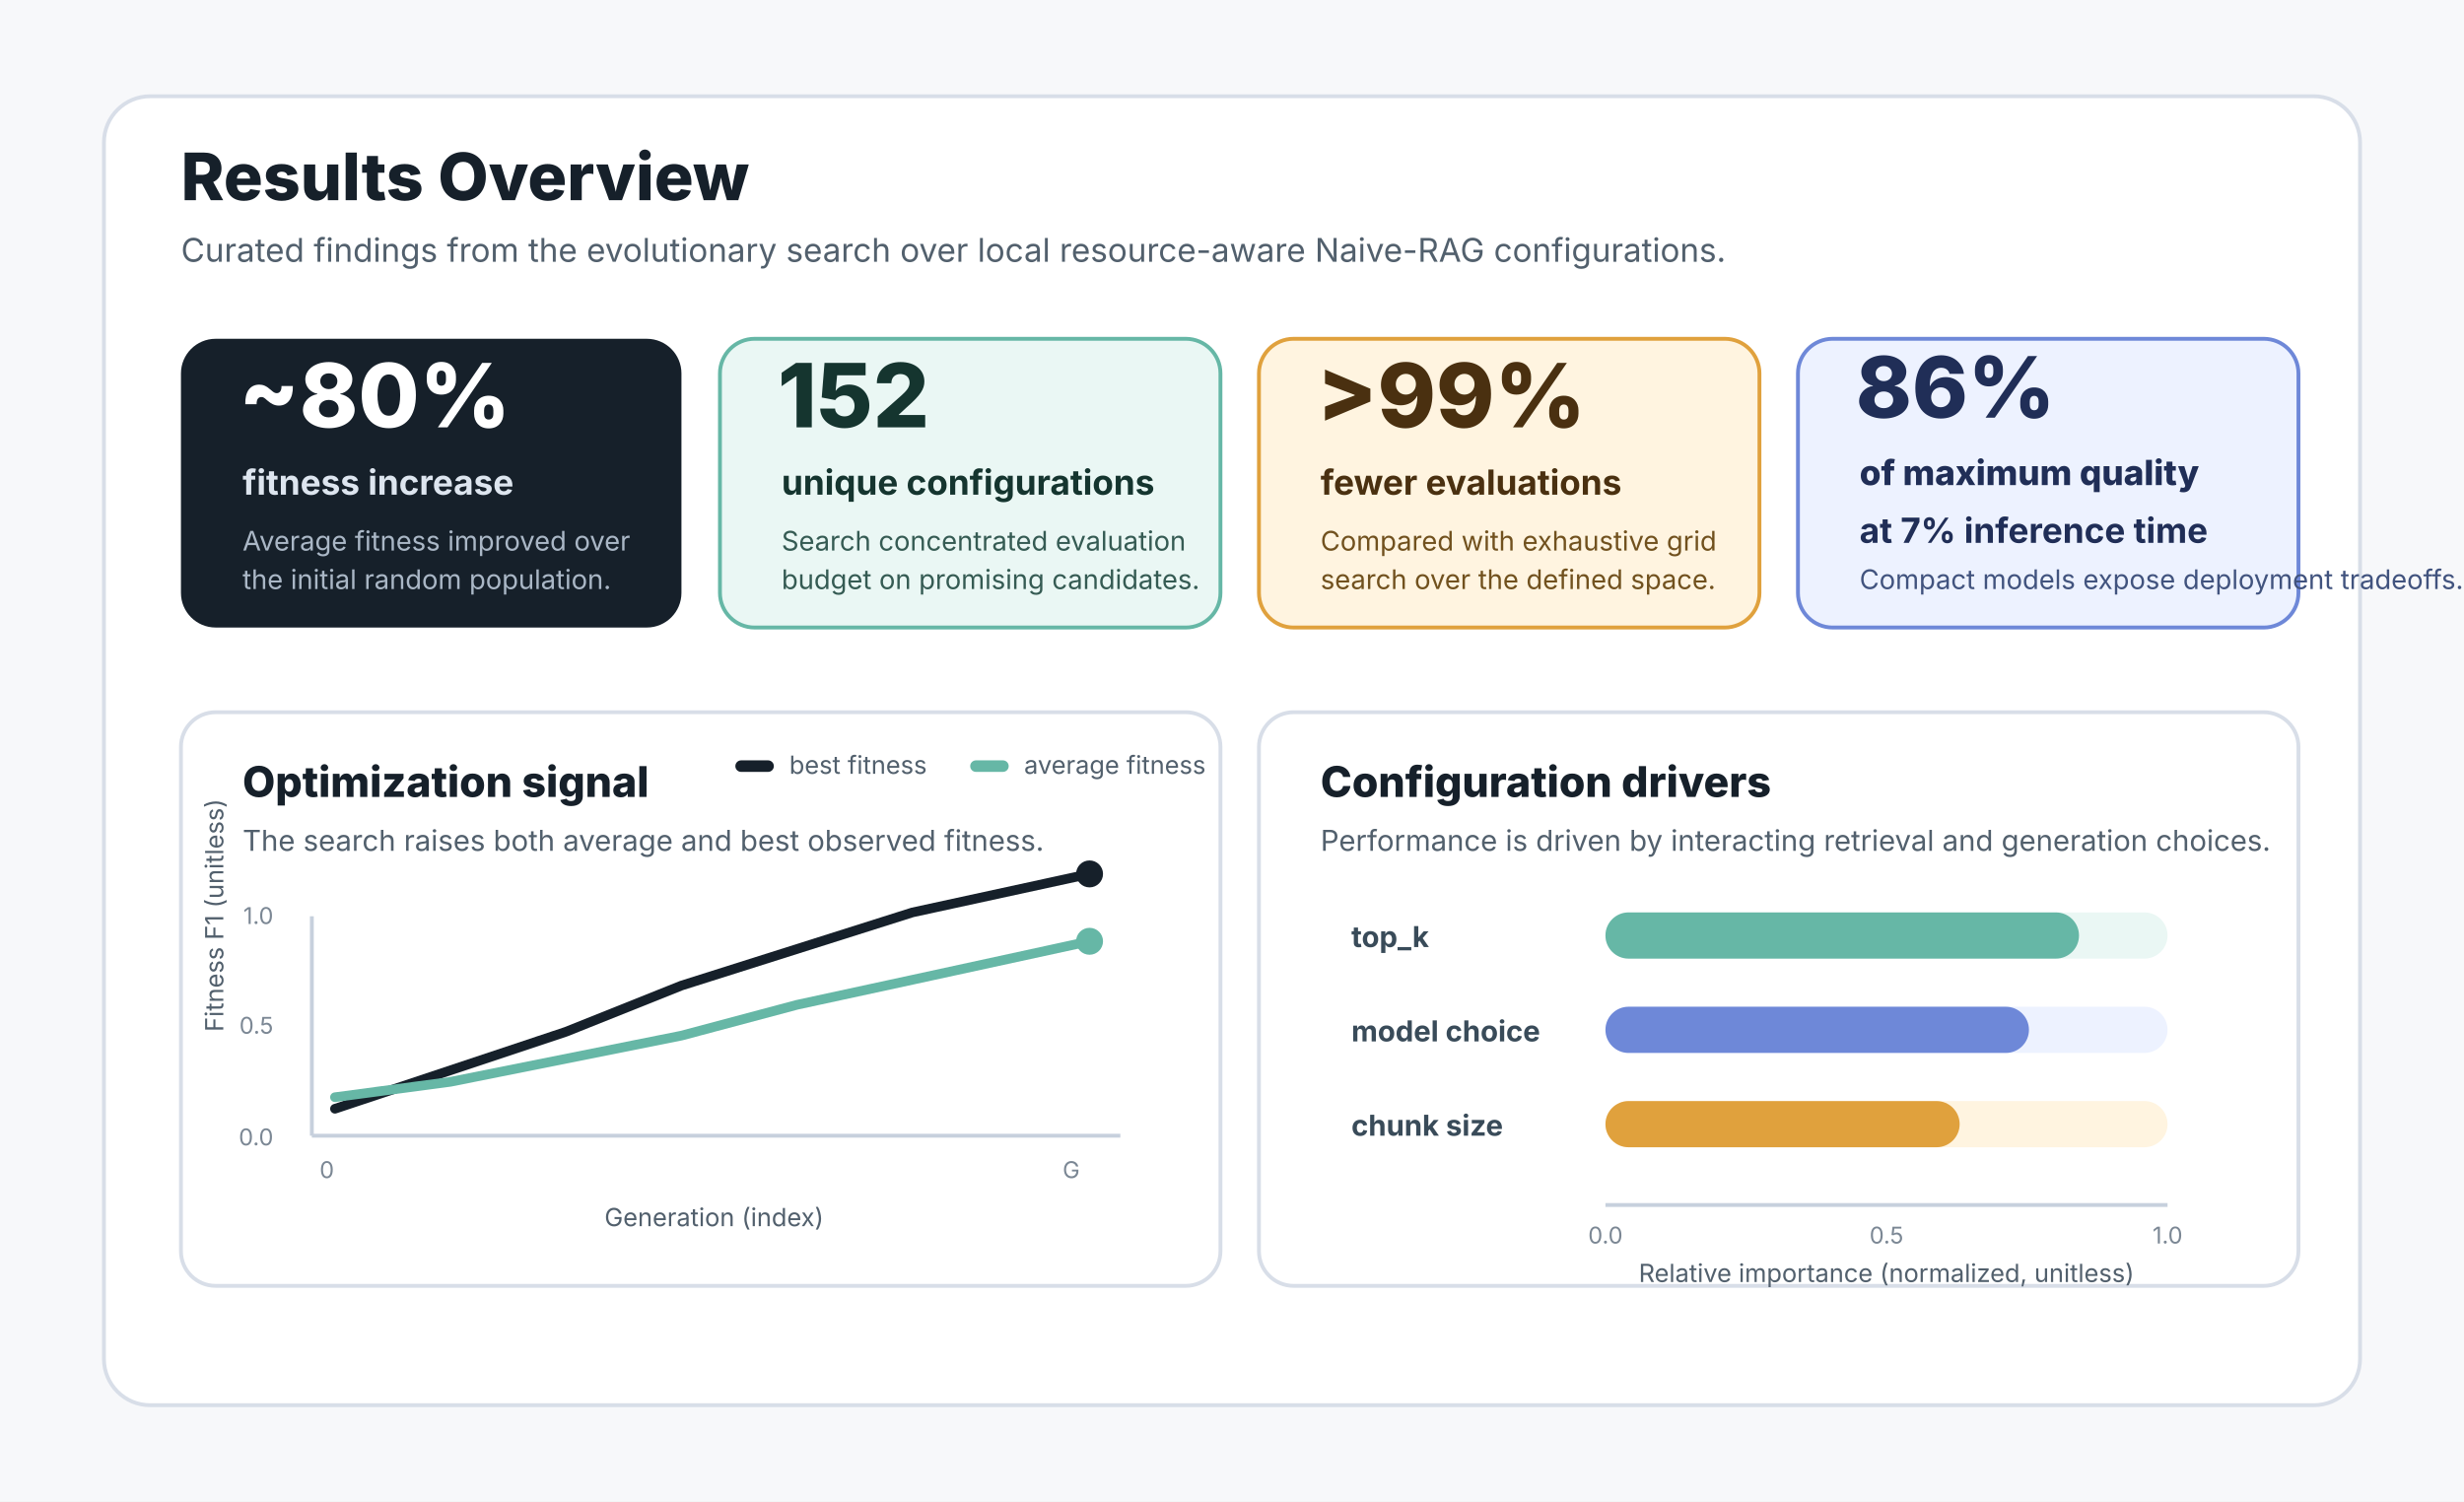
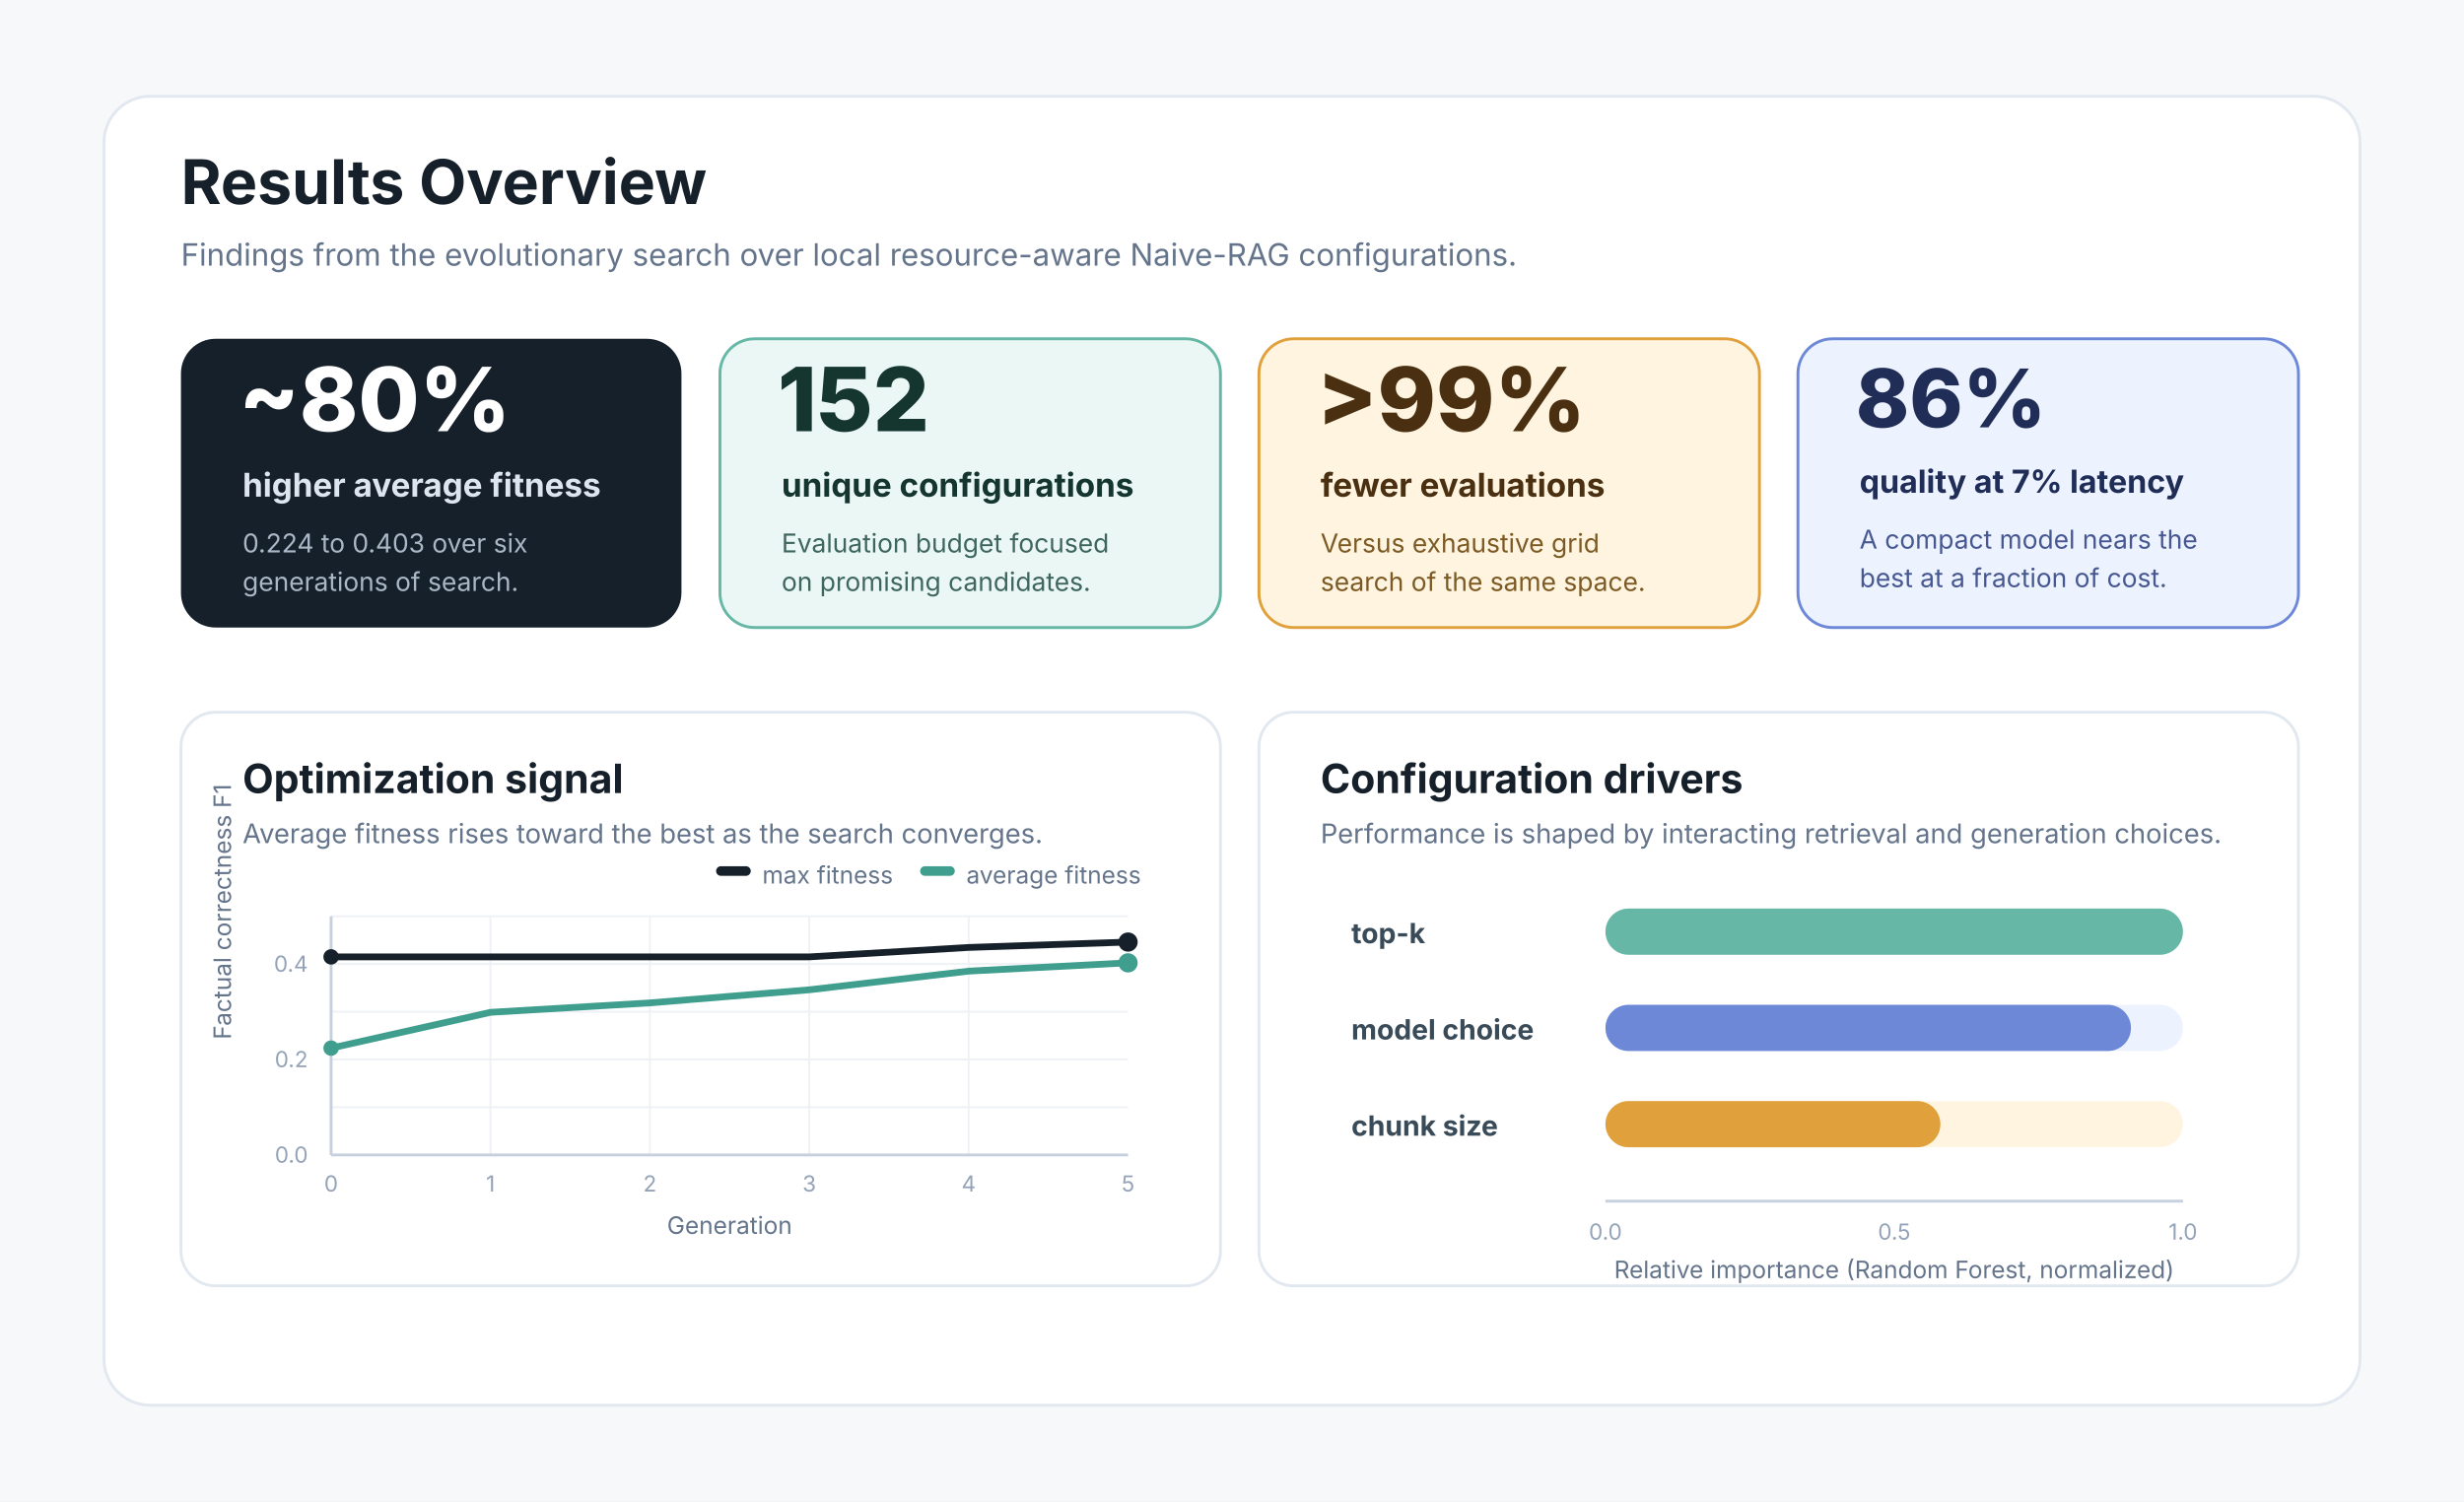
<svg xmlns="http://www.w3.org/2000/svg" width="1280" height="780" viewBox="0 0 1280 780" fill="none" role="img" aria-labelledby="title desc">
  <rect width="1280" height="780" fill="#F7F8FA" />
-   <rect x="54" y="50" width="1172" height="680" rx="24" fill="#FFFFFF" stroke="#D8DEE8" stroke-width="2" />
+   <rect x="54" y="50" width="1172" height="680" rx="24" fill="#FFFFFF" stroke="#E2E8F0" stroke-width="1.5" />
  <g font-family="Inter, Segoe UI, Arial, sans-serif">
-     <text x="94" y="104" fill="#16202A" font-size="34" font-weight="760">Results Overview</text>
-     <text x="94" y="136" fill="#52606D" font-size="17">Curated findings from the evolutionary search over local resource-aware Naive-RAG configurations.</text>
+     <text x="94" y="106" fill="#16202A" font-size="32" font-weight="700">Results Overview</text>
+     <text x="94" y="138" fill="#64748B" font-size="16">Findings from the evolutionary search over local resource-aware Naive-RAG configurations.</text>
    <rect x="94" y="176" width="260" height="150" rx="18" fill="#16202A" />
-     <text x="124" y="222" fill="#FFFFFF" font-size="46" font-weight="780">~80%</text>
-     <text x="126" y="257" fill="#DDE5EF" font-size="18" font-weight="700">fitness increase</text>
-     <text x="126" y="286" fill="#AAB7C6" font-size="14">Average fitness improved over</text>
-     <text x="126" y="306" fill="#AAB7C6" font-size="14">the initial random population.</text>
-     <rect x="374" y="176" width="260" height="150" rx="18" fill="#EAF7F4" stroke="#66B7A6" stroke-width="2" />
-     <text x="404" y="222" fill="#15352F" font-size="46" font-weight="780">152</text>
-     <text x="406" y="257" fill="#15352F" font-size="18" font-weight="700">unique configurations</text>
-     <text x="406" y="286" fill="#355B53" font-size="14">Search concentrated evaluation</text>
-     <text x="406" y="306" fill="#355B53" font-size="14">budget on promising candidates.</text>
-     <rect x="654" y="176" width="260" height="150" rx="18" fill="#FFF4E0" stroke="#E0A13D" stroke-width="2" />
-     <text x="684" y="222" fill="#4A3010" font-size="46" font-weight="780">&gt;99%</text>
-     <text x="686" y="257" fill="#4A3010" font-size="18" font-weight="700">fewer evaluations</text>
-     <text x="686" y="286" fill="#71511E" font-size="14">Compared with exhaustive grid</text>
-     <text x="686" y="306" fill="#71511E" font-size="14">search over the defined space.</text>
-     <rect x="934" y="176" width="260" height="150" rx="18" fill="#EDF2FF" stroke="#6E88D8" stroke-width="2" />
-     <text x="964" y="217" fill="#202E57" font-size="44" font-weight="780">86%</text>
-     <text x="966" y="252" fill="#202E57" font-size="18" font-weight="760">of maximum quality</text>
-     <text x="966" y="282" fill="#202E57" font-size="18" font-weight="700">at 7% inference time</text>
-     <text x="966" y="306" fill="#41537E" font-size="14">Compact models expose deployment tradeoffs.</text>
-     <rect x="94" y="370" width="540" height="298" rx="18" fill="#FFFFFF" stroke="#D8DEE8" stroke-width="2" />
-     <text x="126" y="414" fill="#16202A" font-size="22" font-weight="760">Optimization signal</text>
-     <text x="126" y="442" fill="#52606D" font-size="15">The search raises both average and best observed fitness.</text>
-     <line x1="162" y1="590" x2="582" y2="590" stroke="#C7D0DD" stroke-width="2" />
-     <line x1="162" y1="476" x2="162" y2="590" stroke="#C7D0DD" stroke-width="2" />
-     <text x="116" y="536" fill="#52606D" font-size="13" transform="rotate(-90 116 536)">Fitness F1 (unitless)</text>
-     <text x="314" y="637" fill="#52606D" font-size="13">Generation (index)</text>
-     <text x="142" y="595" text-anchor="end" fill="#7B8794" font-size="12">0.0</text>
-     <text x="142" y="537" text-anchor="end" fill="#7B8794" font-size="12">0.5</text>
-     <text x="142" y="480" text-anchor="end" fill="#7B8794" font-size="12">1.0</text>
-     <text x="166" y="612" fill="#7B8794" font-size="12">0</text>
-     <text x="552" y="612" fill="#7B8794" font-size="12">G</text>
-     <polyline points="174,576 234,556 294,536 354,512 414,493 474,474 566,454" stroke="#16202A" stroke-width="5" fill="none" stroke-linecap="round" stroke-linejoin="round" />
-     <polyline points="174,570 234,562 294,550 354,538 414,522 474,509 566,489" stroke="#66B7A6" stroke-width="5" fill="none" stroke-linecap="round" stroke-linejoin="round" />
-     <circle cx="566" cy="454" r="7" fill="#16202A" />
-     <circle cx="566" cy="489" r="7" fill="#66B7A6" />
-     <rect x="382" y="395" width="20" height="6" rx="3" fill="#16202A" />
-     <text x="410" y="402" fill="#52606D" font-size="13">best fitness</text>
-     <rect x="504" y="395" width="20" height="6" rx="3" fill="#66B7A6" />
-     <text x="532" y="402" fill="#52606D" font-size="13">average fitness</text>
-     <rect x="654" y="370" width="540" height="298" rx="18" fill="#FFFFFF" stroke="#D8DEE8" stroke-width="2" />
-     <text x="686" y="414" fill="#16202A" font-size="22" font-weight="760">Configuration drivers</text>
-     <text x="686" y="442" fill="#52606D" font-size="15">Performance is driven by interacting retrieval and generation choices.</text>
-     <text x="702" y="492" fill="#394B59" font-size="15" font-weight="700">top_k</text>
-     <rect x="834" y="474" width="292" height="24" rx="12" fill="#EAF7F4" />
-     <rect x="834" y="474" width="246" height="24" rx="12" fill="#66B7A6" />
-     <text x="702" y="541" fill="#394B59" font-size="15" font-weight="700">model choice</text>
-     <rect x="834" y="523" width="292" height="24" rx="12" fill="#EDF2FF" />
-     <rect x="834" y="523" width="220" height="24" rx="12" fill="#6E88D8" />
-     <text x="702" y="590" fill="#394B59" font-size="15" font-weight="700">chunk size</text>
-     <rect x="834" y="572" width="292" height="24" rx="12" fill="#FFF4E0" />
-     <rect x="834" y="572" width="184" height="24" rx="12" fill="#E0A13D" />
-     <line x1="834" y1="626" x2="1126" y2="626" stroke="#C7D0DD" stroke-width="2" />
-     <text x="834" y="646" text-anchor="middle" fill="#7B8794" font-size="12">0.0</text>
-     <text x="980" y="646" text-anchor="middle" fill="#7B8794" font-size="12">0.5</text>
-     <text x="1126" y="646" text-anchor="middle" fill="#7B8794" font-size="12">1.0</text>
-     <text x="980" y="666" text-anchor="middle" fill="#52606D" font-size="13">Relative importance (normalized, unitless)</text>
+     <text x="124" y="224" fill="#FFFFFF" font-size="46" font-weight="780">~80%</text>
+     <text x="126" y="258" fill="#DDE5EF" font-size="17" font-weight="700">higher average fitness</text>
+     <text x="126" y="287" fill="#AAB7C6" font-size="13.5">0.224 to 0.403 over six</text>
+     <text x="126" y="307" fill="#AAB7C6" font-size="13.5">generations of search.</text>
+     <rect x="374" y="176" width="260" height="150" rx="18" fill="#EAF7F4" stroke="#66B7A6" stroke-width="1.5" />
+     <text x="404" y="224" fill="#15352F" font-size="46" font-weight="780">152</text>
+     <text x="406" y="258" fill="#15352F" font-size="17" font-weight="700">unique configurations</text>
+     <text x="406" y="287" fill="#3E665D" font-size="13.5">Evaluation budget focused</text>
+     <text x="406" y="307" fill="#3E665D" font-size="13.5">on promising candidates.</text>
+     <rect x="654" y="176" width="260" height="150" rx="18" fill="#FFF4E0" stroke="#E0A13D" stroke-width="1.5" />
+     <text x="684" y="224" fill="#4A3010" font-size="46" font-weight="780">&gt;99%</text>
+     <text x="686" y="258" fill="#4A3010" font-size="17" font-weight="700">fewer evaluations</text>
+     <text x="686" y="287" fill="#7C5A24" font-size="13.5">Versus exhaustive grid</text>
+     <text x="686" y="307" fill="#7C5A24" font-size="13.5">search of the same space.</text>
+     <rect x="934" y="176" width="260" height="150" rx="18" fill="#EDF2FF" stroke="#6E88D8" stroke-width="1.5" />
+     <text x="964" y="222" fill="#202E57" font-size="42" font-weight="780">86%</text>
+     <text x="966" y="256" fill="#202E57" font-size="16.5" font-weight="700">quality at 7% latency</text>
+     <text x="966" y="285" fill="#475891" font-size="13.5">A compact model nears the</text>
+     <text x="966" y="305" fill="#475891" font-size="13.5">best at a fraction of cost.</text>
+     <rect x="94" y="370" width="540" height="298" rx="18" fill="#FFFFFF" stroke="#E2E8F0" stroke-width="1.5" />
+     <text x="126" y="412" fill="#16202A" font-size="21" font-weight="700">Optimization signal</text>
+     <text x="126" y="438" fill="#64748B" font-size="14">Average fitness rises toward the best as the search converges.</text>
+     <rect x="372" y="450" width="18" height="5" rx="2.5" fill="#16202A" />
+     <text x="396" y="459" fill="#64748B" font-size="12.5">max fitness</text>
+     <rect x="478" y="450" width="18" height="5" rx="2.5" fill="#3F9E8E" />
+     <text x="502" y="459" fill="#64748B" font-size="12.5">average fitness</text>
+     <g stroke="#EEF1F5" stroke-width="1">
+       <line x1="172" y1="600" x2="586" y2="600" />
+       <line x1="172" y1="575.2" x2="586" y2="575.2" />
+       <line x1="172" y1="550.4" x2="586" y2="550.4" />
+       <line x1="172" y1="525.6" x2="586" y2="525.6" />
+       <line x1="172" y1="500.8" x2="586" y2="500.8" />
+       <line x1="172" y1="476" x2="586" y2="476" />
+       <line x1="254.8" y1="476" x2="254.8" y2="600" />
+       <line x1="337.6" y1="476" x2="337.6" y2="600" />
+       <line x1="420.4" y1="476" x2="420.4" y2="600" />
+       <line x1="503.2" y1="476" x2="503.2" y2="600" />
+     </g>
+     <line x1="172" y1="476" x2="172" y2="600" stroke="#C7D0DD" stroke-width="1.5" />
+     <line x1="172" y1="600" x2="586" y2="600" stroke="#C7D0DD" stroke-width="1.5" />
+     <text x="160" y="604" text-anchor="end" fill="#94A3B8" font-size="11.5">0.0</text>
+     <text x="160" y="554.4" text-anchor="end" fill="#94A3B8" font-size="11.5">0.2</text>
+     <text x="160" y="504.8" text-anchor="end" fill="#94A3B8" font-size="11.5">0.4</text>
+     <text x="120" y="540" fill="#64748B" font-size="12.5" transform="rotate(-90 120 540)">Factual correctness F1</text>
+     <text x="172" y="619" text-anchor="middle" fill="#94A3B8" font-size="11.5">0</text>
+     <text x="254.8" y="619" text-anchor="middle" fill="#94A3B8" font-size="11.5">1</text>
+     <text x="337.6" y="619" text-anchor="middle" fill="#94A3B8" font-size="11.5">2</text>
+     <text x="420.4" y="619" text-anchor="middle" fill="#94A3B8" font-size="11.5">3</text>
+     <text x="503.2" y="619" text-anchor="middle" fill="#94A3B8" font-size="11.5">4</text>
+     <text x="586" y="619" text-anchor="middle" fill="#94A3B8" font-size="11.5">5</text>
+     <text x="379" y="641" text-anchor="middle" fill="#64748B" font-size="12.5">Generation</text>
+     <polyline points="172,497.1 254.8,497.1 337.6,497.1 420.4,497.1 503.2,492.2 586,489.4" stroke="#16202A" stroke-width="3.5" fill="none" stroke-linecap="round" stroke-linejoin="round" />
+     <polyline points="172,544.5 254.8,525.9 337.6,521.0 420.4,514.2 503.2,504.5 586,500.2" stroke="#3F9E8E" stroke-width="3.5" fill="none" stroke-linecap="round" stroke-linejoin="round" />
+     <circle cx="172" cy="497.1" r="4" fill="#16202A" />
+     <circle cx="172" cy="544.5" r="4" fill="#3F9E8E" />
+     <circle cx="586" cy="489.4" r="5" fill="#16202A" />
+     <circle cx="586" cy="500.2" r="5" fill="#3F9E8E" />
+     <rect x="654" y="370" width="540" height="298" rx="18" fill="#FFFFFF" stroke="#E2E8F0" stroke-width="1.5" />
+     <text x="686" y="412" fill="#16202A" font-size="21" font-weight="700">Configuration drivers</text>
+     <text x="686" y="438" fill="#64748B" font-size="14">Performance is shaped by interacting retrieval and generation choices.</text>
+     <text x="702" y="490" fill="#394B59" font-size="14.5" font-weight="700">top-k</text>
+     <rect x="834" y="472" width="300" height="24" rx="12" fill="#EAF7F4" />
+     <rect x="834" y="472" width="300" height="24" rx="12" fill="#66B7A6" />
+     <text x="702" y="540" fill="#394B59" font-size="14.5" font-weight="700">model choice</text>
+     <rect x="834" y="522" width="300" height="24" rx="12" fill="#EDF2FF" />
+     <rect x="834" y="522" width="273" height="24" rx="12" fill="#6E88D8" />
+     <text x="702" y="590" fill="#394B59" font-size="14.5" font-weight="700">chunk size</text>
+     <rect x="834" y="572" width="300" height="24" rx="12" fill="#FFF4E0" />
+     <rect x="834" y="572" width="174" height="24" rx="12" fill="#E0A13D" />
+     <line x1="834" y1="624" x2="1134" y2="624" stroke="#C7D0DD" stroke-width="1.5" />
+     <text x="834" y="644" text-anchor="middle" fill="#94A3B8" font-size="11.5">0.0</text>
+     <text x="984" y="644" text-anchor="middle" fill="#94A3B8" font-size="11.5">0.5</text>
+     <text x="1134" y="644" text-anchor="middle" fill="#94A3B8" font-size="11.5">1.0</text>
+     <text x="984" y="664" text-anchor="middle" fill="#64748B" font-size="12.5">Relative importance (Random Forest, normalized)</text>
  </g>
</svg>
